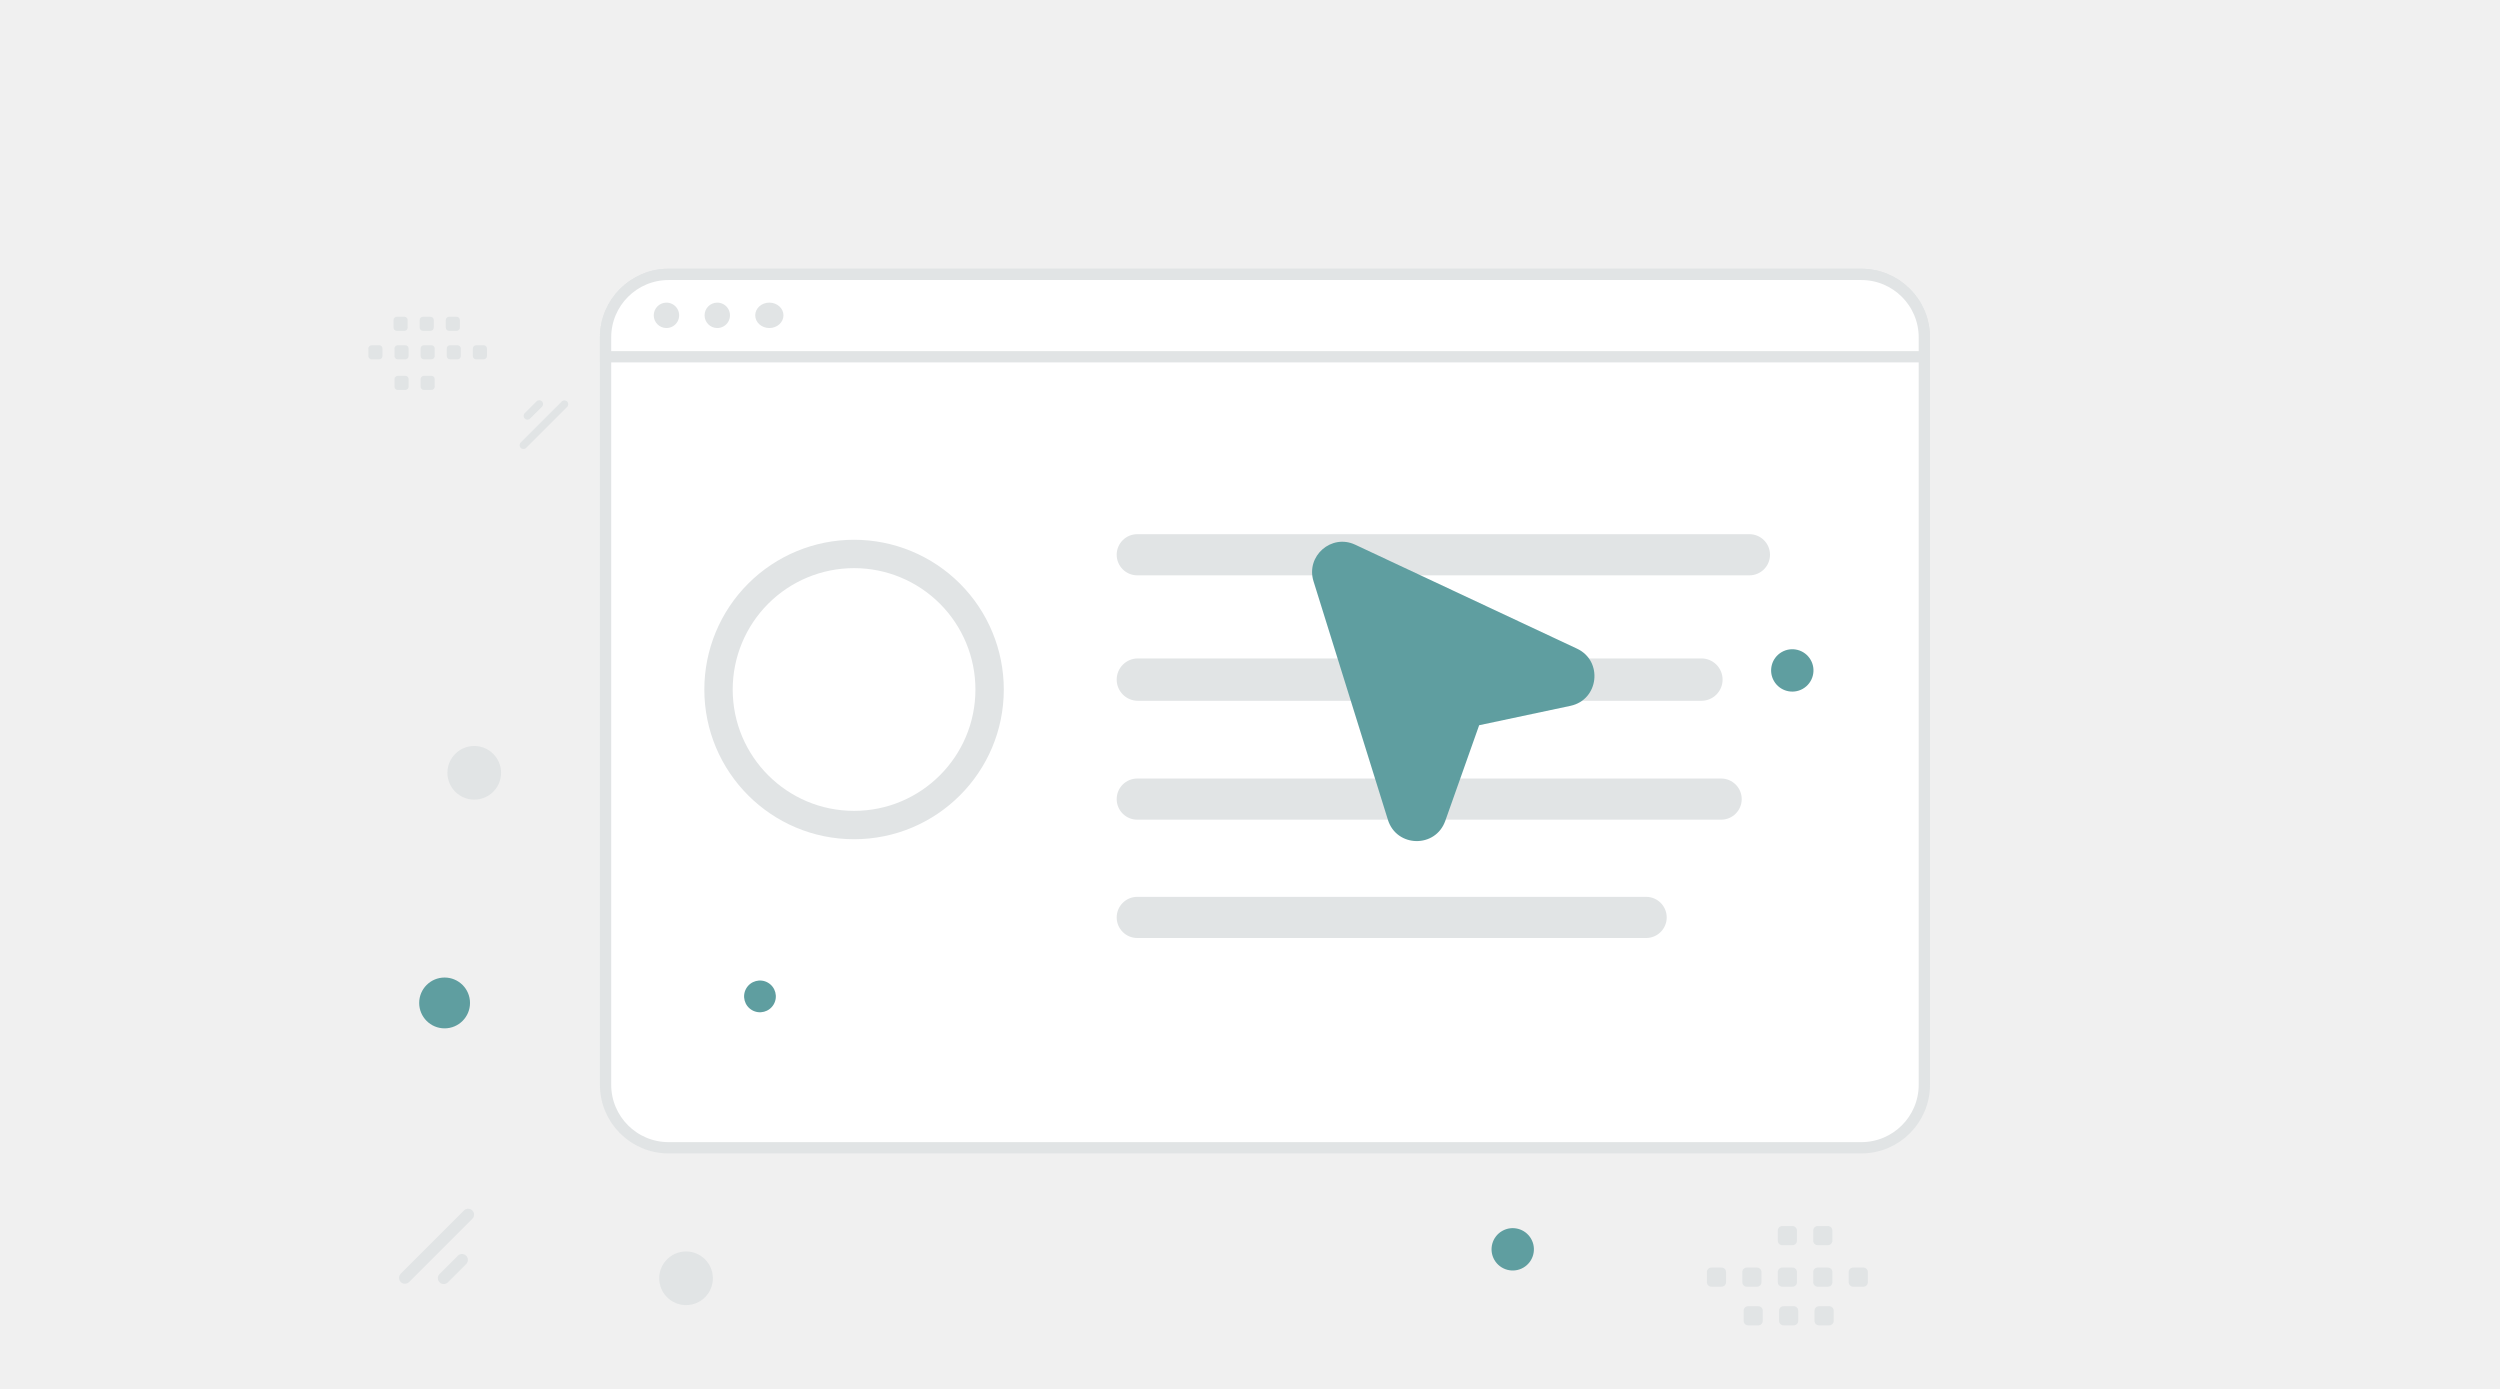
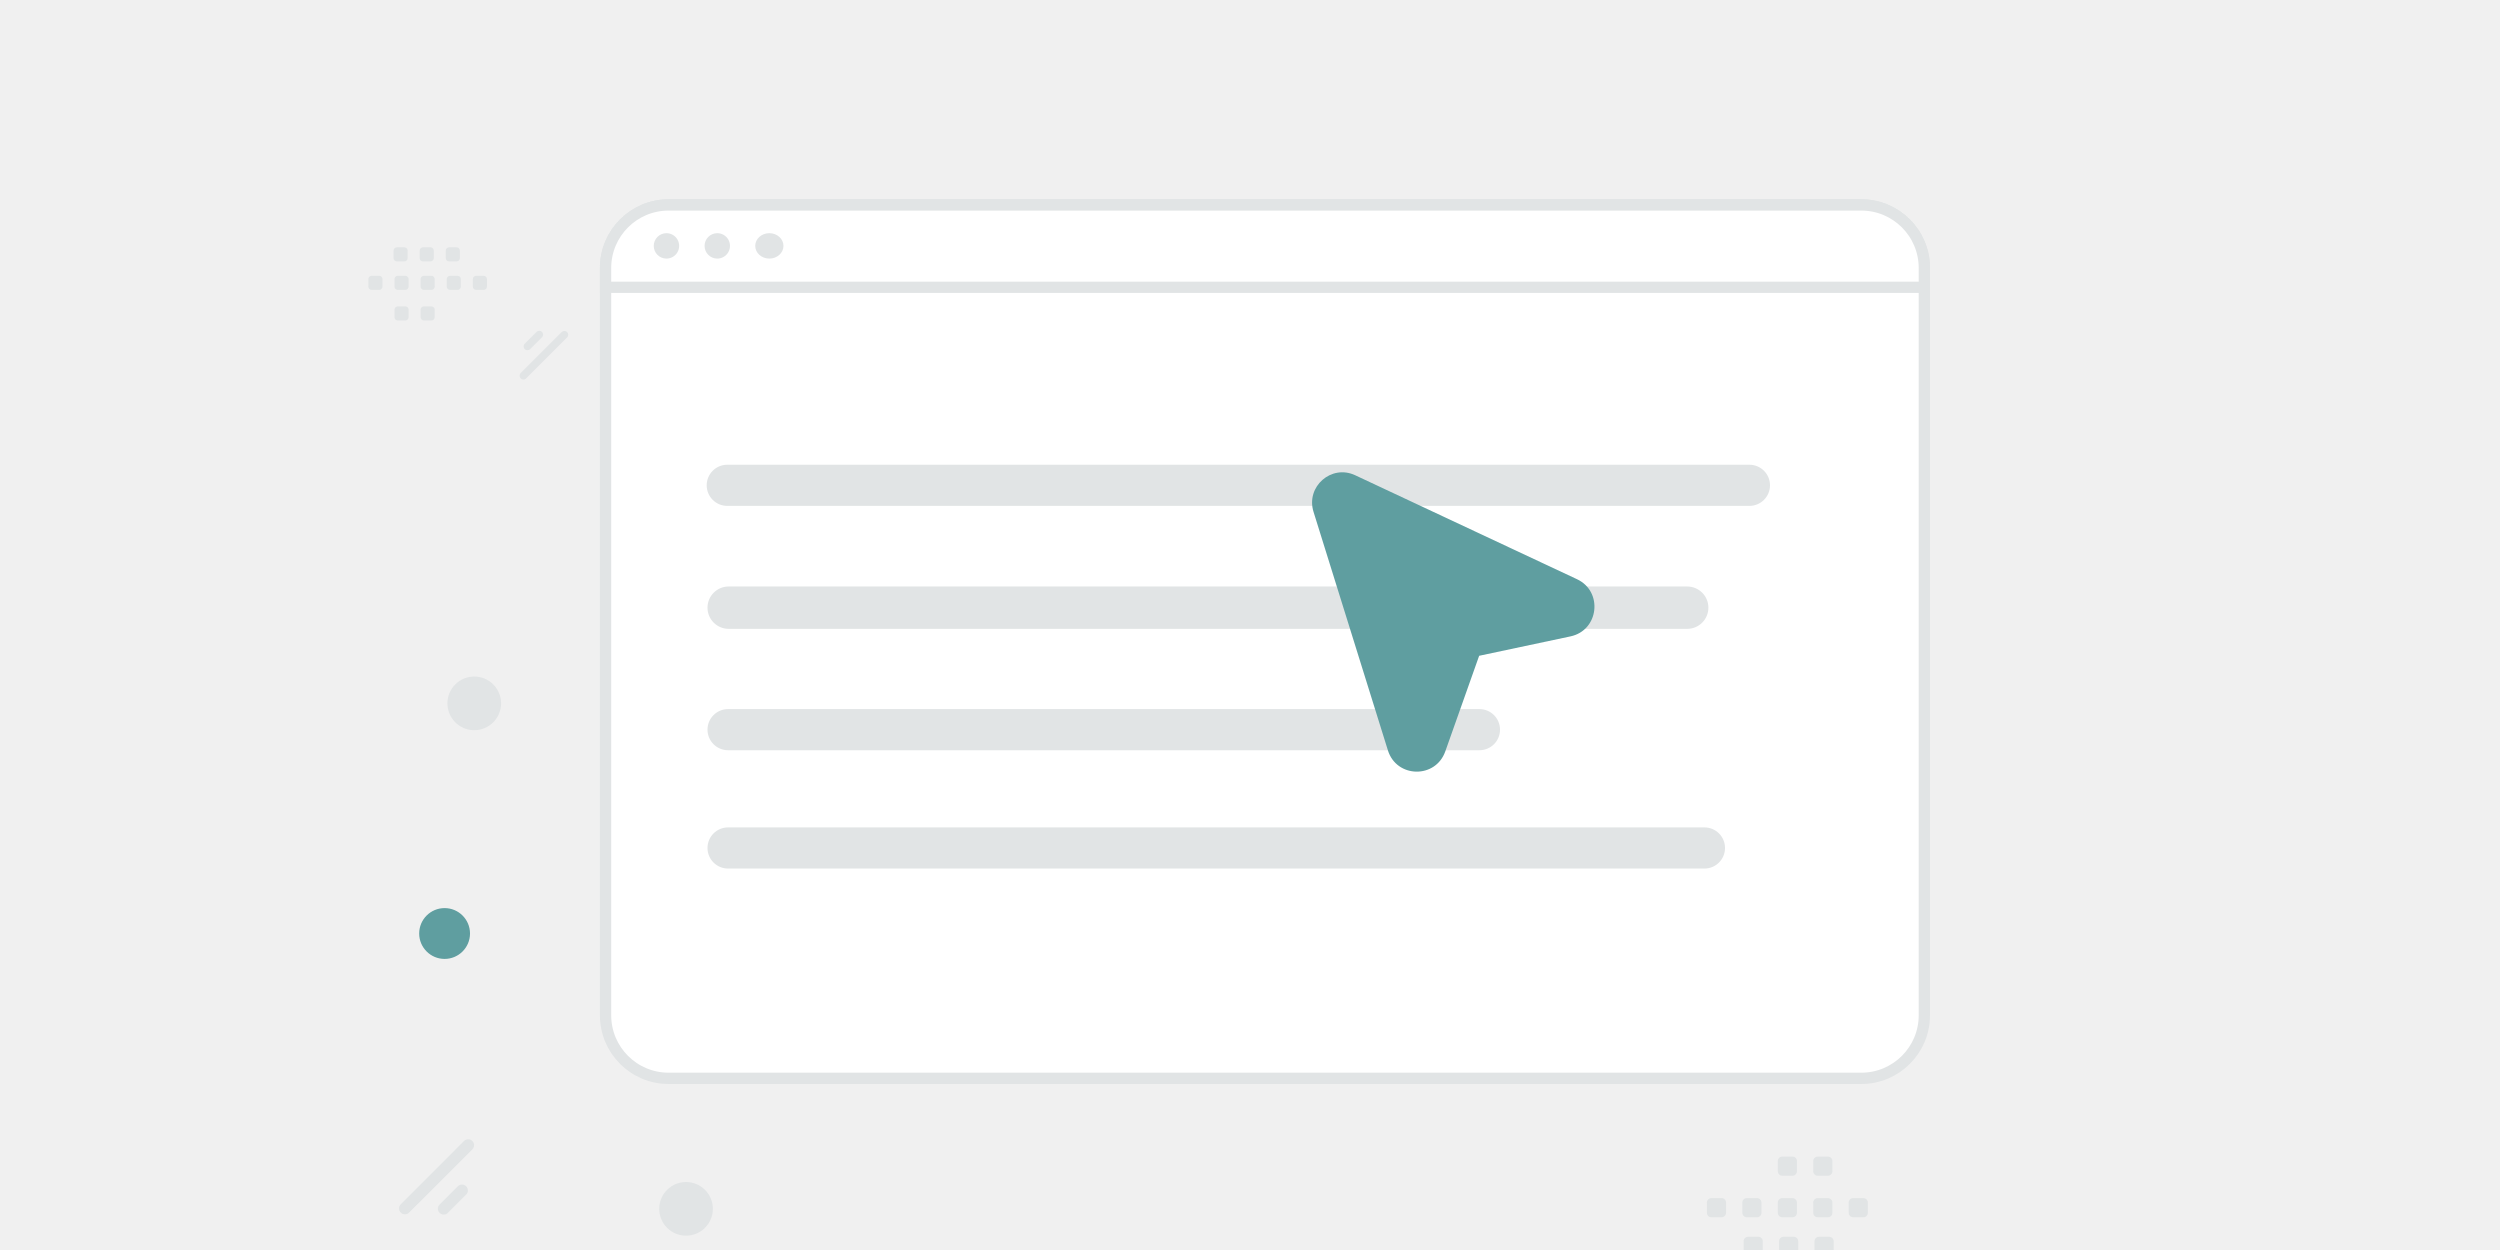
- <svg xmlns="http://www.w3.org/2000/svg" width="900" height="500" viewBox="0 0 1000 500" fill="none">
-   <path fill="transparent" d="M0 0h900v600H0z" />
-   <path fill-rule="evenodd" clip-rule="evenodd" d="M193.467 115.96h-3.013a1.317 1.317 0 0 1-1.315-1.316v-3.013c0-.728.593-1.315 1.315-1.315h3.013a1.32 1.32 0 0 1 1.316 1.315v3.013a1.313 1.313 0 0 1-1.316 1.316zm-10.446 0h-3.013a1.32 1.32 0 0 1-1.315-1.316v-3.013c0-.728.593-1.315 1.315-1.315h3.013a1.32 1.32 0 0 1 1.315 1.315v3.013a1.32 1.32 0 0 1-1.315 1.316zm-10.453 0h-3.013a1.32 1.32 0 0 1-1.315-1.316v-3.013c0-.728.593-1.315 1.315-1.315h3.013a1.32 1.32 0 0 1 1.315 1.315v3.013a1.312 1.312 0 0 1-1.315 1.316zm-10.447 0h-3.012a1.32 1.32 0 0 1-1.316-1.316v-3.013c0-.728.593-1.315 1.316-1.315h3.012c.729 0 1.322.593 1.322 1.315v3.013a1.33 1.33 0 0 1-1.322 1.316zm-10.446 0h-3.013a1.322 1.322 0 0 1-1.321-1.316v-3.013c0-.728.593-1.315 1.321-1.315h3.013a1.32 1.32 0 0 1 1.315 1.315v3.013a1.32 1.32 0 0 1-1.315 1.316zm30.963-11.392h-3.013a1.32 1.32 0 0 1-1.315-1.315v-3.019a1.32 1.32 0 0 1 1.315-1.315h3.013c.729 0 1.315.593 1.315 1.315v3.013a1.313 1.313 0 0 1-1.315 1.321zm-10.446 0h-3.013a1.32 1.32 0 0 1-1.315-1.315v-3.019a1.32 1.32 0 0 1 1.315-1.315h3.013a1.32 1.32 0 0 1 1.315 1.315v3.013a1.313 1.313 0 0 1-1.315 1.321zm-10.447 0h-3.013a1.32 1.32 0 0 1-1.321-1.315v-3.019c0-.722.592-1.315 1.321-1.315h3.013a1.32 1.32 0 0 1 1.315 1.315v3.013c0 .729-.593 1.321-1.315 1.321zm10.823 23.629h-3.013a1.32 1.32 0 0 1-1.315-1.315v-3.013c0-.729.593-1.316 1.315-1.316h3.013a1.32 1.32 0 0 1 1.315 1.316v3.013a1.311 1.311 0 0 1-1.315 1.315zm-10.447 0h-3.012a1.32 1.32 0 0 1-1.316-1.315v-3.013c0-.729.593-1.316 1.316-1.316h3.012c.729 0 1.322.593 1.322 1.316v3.013a1.33 1.33 0 0 1-1.322 1.315zm522.419 351.05h4.089c.988 0 1.784.804 1.784 1.784v4.089c0 .989-.804 1.785-1.784 1.785h-4.089a1.791 1.791 0 0 1-1.785-1.785v-4.089a1.78 1.78 0 0 1 1.785-1.784zm14.177 0h4.089c.98 0 1.784.804 1.784 1.784v4.089c0 .989-.804 1.785-1.784 1.785h-4.089a1.791 1.791 0 0 1-1.785-1.785v-4.089c0-.98.804-1.784 1.785-1.784zm14.185 0h4.089c.981 0 1.785.804 1.785 1.784v4.089c0 .989-.804 1.785-1.785 1.785h-4.089c-.98 0-1.784-.804-1.784-1.785v-4.089a1.78 1.78 0 0 1 1.784-1.784zm14.178 0h4.089c.98 0 1.785.804 1.785 1.784v4.089c0 .989-.805 1.785-1.785 1.785h-4.089a1.793 1.793 0 0 1-1.793-1.785v-4.089a1.804 1.804 0 0 1 1.793-1.784zm14.178 0h4.089c.988 0 1.793.804 1.793 1.784v4.089c0 .989-.805 1.785-1.793 1.785h-4.089a1.791 1.791 0 0 1-1.785-1.785v-4.089c0-.98.804-1.784 1.785-1.784zm-42.022 15.459h4.089c.98 0 1.785.804 1.785 1.785v4.097c0 .98-.805 1.785-1.785 1.785h-4.089a1.787 1.787 0 0 1-1.785-1.785v-4.089a1.783 1.783 0 0 1 1.785-1.793zm14.178 0h4.089c.98 0 1.784.804 1.784 1.785v4.097c0 .98-.804 1.785-1.784 1.785h-4.089a1.792 1.792 0 0 1-1.785-1.785v-4.089a1.782 1.782 0 0 1 1.785-1.793zm14.177 0h4.089c.989 0 1.793.804 1.793 1.785v4.097c0 .98-.804 1.785-1.793 1.785h-4.089c-.98 0-1.785-.805-1.785-1.785v-4.089c0-.989.805-1.793 1.785-1.793zm-14.689-32.067h4.089c.981 0 1.785.804 1.785 1.785v4.089c0 .988-.804 1.784-1.785 1.784h-4.089a1.79 1.79 0 0 1-1.784-1.784v-4.089a1.78 1.78 0 0 1 1.784-1.785zm14.178 0h4.089c.98 0 1.785.804 1.785 1.785v4.089c0 .988-.805 1.784-1.785 1.784h-4.089a1.793 1.793 0 0 1-1.793-1.784v-4.089a1.804 1.804 0 0 1 1.793-1.785z" fill="#E1E4E5" />
-   <path d="M744.523 431.334H267.442c-13.925 0-25.218-11.293-25.218-25.218V107.193c0-13.925 11.293-25.218 25.218-25.218h477.081c13.925 0 25.218 11.293 25.218 25.218v298.923c0 13.925-11.293 25.218-25.218 25.218z" fill="#fff" stroke="#E1E4E5" stroke-width="4.518" />
-   <path d="M769.741 114.924H242.224v-7.731c0-13.925 11.293-25.218 25.218-25.218h477.081c13.925 0 25.218 11.293 25.218 25.218v7.731z" fill="#fff" stroke="#E1E4E5" stroke-width="4.518" />
-   <path d="M266.51 103.437a5.083 5.083 0 1 0 0-10.165 5.083 5.083 0 0 0 0 10.165zm20.332 0a5.083 5.083 0 1 0 0-10.165 5.083 5.083 0 0 0 0 10.165zm20.897 0c3.119 0 5.648-2.275 5.648-5.083 0-2.807-2.529-5.083-5.648-5.083-3.119 0-5.648 2.276-5.648 5.083 0 2.808 2.529 5.083 5.648 5.083z" fill="#E1E4E5" />
-   <rect x="446.676" y="283.635" width="250.008" height="16.461" rx="8.231" fill="#E1E4E5" />
-   <rect x="446.676" y="330.962" width="220.008" height="16.461" rx="8.231" fill="#E1E4E5" />
-   <rect x="446.676" y="235.596" width="242.358" height="16.944" rx="8.472" fill="#E1E4E5" />
-   <rect x="446.676" y="185.896" width="261.325" height="16.461" rx="8.231" fill="#E1E4E5" />
-   <path clip-rule="evenodd" d="M395.845 248.022v0a54.218 54.218 0 0 1-54.219 54.219v0a54.22 54.22 0 0 1-54.219-54.219v0a54.22 54.22 0 0 1 15.879-38.34 54.223 54.223 0 0 1 38.34-15.88v0a54.222 54.222 0 0 1 38.34 15.88 54.22 54.22 0 0 1 15.879 38.34z" stroke="#E1E4E5" stroke-width="11.348" stroke-linecap="round" stroke-linejoin="round" />
-   <circle r="10.166" transform="matrix(1 0 0 -1 177.839 373.403)" fill="#5f9ea0" />
-   <circle cx="189.7" cy="281.344" r="10.731" transform="rotate(-180 189.7 281.344)" fill="#E1E4E5" />
-   <circle r="10.731" transform="matrix(-1 0 0 1 274.417 483.536)" fill="#E1E4E5" />
-   <rect x="158.637" y="483.368" width="40.499" height="4.718" rx="2.359" transform="rotate(-45 158.637 483.368)" fill="#E1E4E5" />
-   <rect x="174.164" y="483.479" width="15.037" height="4.718" rx="2.359" transform="rotate(-45 174.164 483.479)" fill="#E1E4E5" />
-   <rect x="227.924" y="133.91" width="26.24" height="3.057" rx="1.529" transform="rotate(135 227.924 133.91)" fill="#E1E4E5" />
-   <rect x="217.863" y="133.838" width="9.743" height="3.057" rx="1.529" transform="rotate(135 217.863 133.838)" fill="#E1E4E5" />
-   <path fill-rule="evenodd" clip-rule="evenodd" d="m555.162 300.151-29.757-95.431c-3.138-10.067 7.128-19.088 16.654-14.628l88.746 41.592c10.517 4.927 8.748 20.462-2.61 22.869l-36.535 7.761-13.555 38.266c-3.903 10.987-19.466 10.684-22.943-.429z" fill="#5f9ea0" />
-   <circle r="8.472" transform="scale(-1 1) rotate(30 -1183.22 -893.139)" fill="#5f9ea0" />
-   <circle r="8.472" transform="scale(-1 1) rotate(30 -807.035 -1217.592)" fill="#5f9ea0" />
-   <circle r="6.35" transform="scale(1 -1) rotate(-30 -539.895 -752.64)" fill="#5f9ea0" />
+ <svg xmlns="http://www.w3.org/2000/svg" width="1000" height="500" fill="none">
+   <g>
+     <path id="svg_1" d="m0,0l900,0l0,600l-900,0l0,-600z" fill="transparent" />
+     <path id="svg_2" fill="#E1E4E5" d="m193.467,115.96l-3.013,0a1.317,1.317 0 0 1 -1.315,-1.316l0,-3.013c0,-0.728 0.593,-1.315 1.315,-1.315l3.013,0a1.32,1.32 0 0 1 1.316,1.315l0,3.013a1.313,1.313 0 0 1 -1.316,1.316zm-10.446,0l-3.013,0a1.32,1.32 0 0 1 -1.315,-1.316l0,-3.013c0,-0.728 0.593,-1.315 1.315,-1.315l3.013,0a1.32,1.32 0 0 1 1.315,1.315l0,3.013a1.32,1.32 0 0 1 -1.315,1.316zm-10.453,0l-3.013,0a1.32,1.32 0 0 1 -1.315,-1.316l0,-3.013c0,-0.728 0.593,-1.315 1.315,-1.315l3.013,0a1.32,1.32 0 0 1 1.315,1.315l0,3.013a1.312,1.312 0 0 1 -1.315,1.316zm-10.447,0l-3.012,0a1.32,1.32 0 0 1 -1.316,-1.316l0,-3.013c0,-0.728 0.593,-1.315 1.316,-1.315l3.012,0c0.729,0 1.322,0.593 1.322,1.315l0,3.013a1.33,1.33 0 0 1 -1.322,1.316zm-10.446,0l-3.013,0a1.322,1.322 0 0 1 -1.321,-1.316l0,-3.013c0,-0.728 0.593,-1.315 1.321,-1.315l3.013,0a1.32,1.32 0 0 1 1.315,1.315l0,3.013a1.32,1.32 0 0 1 -1.315,1.316zm30.963,-11.392l-3.013,0a1.32,1.32 0 0 1 -1.315,-1.315l0,-3.019a1.32,1.32 0 0 1 1.315,-1.315l3.013,0c0.729,0 1.315,0.593 1.315,1.315l0,3.013a1.313,1.313 0 0 1 -1.315,1.321zm-10.446,0l-3.013,0a1.32,1.32 0 0 1 -1.315,-1.315l0,-3.019a1.32,1.32 0 0 1 1.315,-1.315l3.013,0a1.32,1.32 0 0 1 1.315,1.315l0,3.013a1.313,1.313 0 0 1 -1.315,1.321zm-10.447,0l-3.013,0a1.32,1.32 0 0 1 -1.321,-1.315l0,-3.019c0,-0.722 0.592,-1.315 1.321,-1.315l3.013,0a1.32,1.32 0 0 1 1.315,1.315l0,3.013c0,0.729 -0.593,1.321 -1.315,1.321zm10.823,23.629l-3.013,0a1.32,1.32 0 0 1 -1.315,-1.315l0,-3.013c0,-0.729 0.593,-1.316 1.315,-1.316l3.013,0a1.32,1.32 0 0 1 1.315,1.316l0,3.013a1.311,1.311 0 0 1 -1.315,1.315zm-10.447,0l-3.012,0a1.32,1.32 0 0 1 -1.316,-1.315l0,-3.013c0,-0.729 0.593,-1.316 1.316,-1.316l3.012,0c0.729,0 1.322,0.593 1.322,1.316l0,3.013a1.33,1.33 0 0 1 -1.322,1.315zm522.419,351.05l4.089,0c0.988,0 1.784,0.804 1.784,1.784l0,4.089c0,0.989 -0.804,1.785 -1.784,1.785l-4.089,0a1.791,1.791 0 0 1 -1.785,-1.785l0,-4.089a1.78,1.78 0 0 1 1.785,-1.784zm14.177,0l4.089,0c0.98,0 1.784,0.804 1.784,1.784l0,4.089c0,0.989 -0.804,1.785 -1.784,1.785l-4.089,0a1.791,1.791 0 0 1 -1.785,-1.785l0,-4.089c0,-0.98 0.804,-1.784 1.785,-1.784zm14.185,0l4.089,0c0.981,0 1.785,0.804 1.785,1.784l0,4.089c0,0.989 -0.804,1.785 -1.785,1.785l-4.089,0c-0.98,0 -1.784,-0.804 -1.784,-1.785l0,-4.089a1.78,1.78 0 0 1 1.784,-1.784zm14.178,0l4.089,0c0.98,0 1.785,0.804 1.785,1.784l0,4.089c0,0.989 -0.805,1.785 -1.785,1.785l-4.089,0a1.793,1.793 0 0 1 -1.793,-1.785l0,-4.089a1.804,1.804 0 0 1 1.793,-1.784zm14.178,0l4.089,0c0.988,0 1.793,0.804 1.793,1.784l0,4.089c0,0.989 -0.805,1.785 -1.793,1.785l-4.089,0a1.791,1.791 0 0 1 -1.785,-1.785l0,-4.089c0,-0.98 0.804,-1.784 1.785,-1.784zm-42.022,15.459l4.089,0c0.98,0 1.785,0.804 1.785,1.785l0,4.097c0,0.98 -0.805,1.785 -1.785,1.785l-4.089,0a1.787,1.787 0 0 1 -1.785,-1.785l0,-4.089a1.783,1.783 0 0 1 1.785,-1.793zm14.178,0l4.089,0c0.98,0 1.784,0.804 1.784,1.785l0,4.097c0,0.98 -0.804,1.785 -1.784,1.785l-4.089,0a1.792,1.792 0 0 1 -1.785,-1.785l0,-4.089a1.782,1.782 0 0 1 1.785,-1.793zm14.177,0l4.089,0c0.989,0 1.793,0.804 1.793,1.785l0,4.097c0,0.98 -0.804,1.785 -1.793,1.785l-4.089,0c-0.98,0 -1.785,-0.805 -1.785,-1.785l0,-4.089c0,-0.989 0.805,-1.793 1.785,-1.793zm-14.689,-32.067l4.089,0c0.981,0 1.785,0.804 1.785,1.785l0,4.089c0,0.988 -0.804,1.784 -1.785,1.784l-4.089,0a1.79,1.79 0 0 1 -1.784,-1.784l0,-4.089a1.78,1.78 0 0 1 1.784,-1.785zm14.178,0l4.089,0c0.98,0 1.785,0.804 1.785,1.785l0,4.089c0,0.988 -0.805,1.784 -1.785,1.784l-4.089,0a1.793,1.793 0 0 1 -1.793,-1.784l0,-4.089a1.804,1.804 0 0 1 1.793,-1.785z" clip-rule="evenodd" fill-rule="evenodd" />
+     <path id="svg_3" stroke-width="4.518" stroke="#E1E4E5" fill="#fff" d="m744.523,431.334l-477.081,0c-13.925,0 -25.218,-11.293 -25.218,-25.218l0,-298.923c0,-13.925 11.293,-25.218 25.218,-25.218l477.081,0c13.925,0 25.218,11.293 25.218,25.218l0,298.923c0,13.925 -11.293,25.218 -25.218,25.218z" />
+     <path id="svg_4" stroke-width="4.518" stroke="#E1E4E5" fill="#fff" d="m769.741,114.924l-527.517,0l0,-7.731c0,-13.925 11.293,-25.218 25.218,-25.218l477.081,0c13.925,0 25.218,11.293 25.218,25.218l0,7.731z" />
+     <path id="svg_5" fill="#E1E4E5" d="m266.51,103.437a5.083,5.083 0 1 0 0,-10.165a5.083,5.083 0 0 0 0,10.165zm20.332,0a5.083,5.083 0 1 0 0,-10.165a5.083,5.083 0 0 0 0,10.165zm20.897,0c3.119,0 5.648,-2.275 5.648,-5.083c0,-2.807 -2.529,-5.083 -5.648,-5.083c-3.119,0 -5.648,2.276 -5.648,5.083c0,2.808 2.529,5.083 5.648,5.083z" />
+     <rect stroke="null" id="svg_6" fill="#E1E4E5" rx="8.231" height="16.461" width="317.008" y="283.635" x="283" />
+     <rect stroke="null" id="svg_7" fill="#E1E4E5" rx="8.231" height="16.461" width="407.008" y="330.962" x="283" />
+     <rect stroke="null" id="svg_8" fill="#E1E4E5" rx="8.472" height="16.944" width="400.358" y="234.596" x="283" />
+     <rect stroke="null" id="svg_9" fill="#E1E4E5" rx="8.231" height="16.461" width="425.325" y="185.896" x="282.676" />
+     <circle id="svg_11" fill="#5f9ea0" transform="matrix(1 0 0 -1 177.839 373.403)" r="10.166" />
+     <circle id="svg_12" fill="#E1E4E5" transform="rotate(-180 189.7 281.344)" r="10.731" cy="281.344" cx="189.7" />
+     <circle id="svg_13" fill="#E1E4E5" transform="matrix(-1 0 0 1 274.417 483.536)" r="10.731" />
+     <rect id="svg_14" fill="#E1E4E5" transform="rotate(-45 158.637 483.368)" rx="2.359" height="4.718" width="40.499" y="483.368" x="158.637" />
+     <rect id="svg_15" fill="#E1E4E5" transform="rotate(-45 174.164 483.479)" rx="2.359" height="4.718" width="15.037" y="483.479" x="174.164" />
+     <rect id="svg_16" fill="#E1E4E5" transform="rotate(135 227.924 133.91)" rx="1.529" height="3.057" width="26.24" y="133.91" x="227.924" />
+     <rect id="svg_17" fill="#E1E4E5" transform="rotate(135 217.863 133.838)" rx="1.529" height="3.057" width="9.743" y="133.838" x="217.863" />
+     <path id="svg_18" fill="#5f9ea0" d="m555.162,300.151l-29.757,-95.431c-3.138,-10.067 7.128,-19.088 16.654,-14.628l88.746,41.592c10.517,4.927 8.748,20.462 -2.61,22.869l-36.535,7.761l-13.555,38.266c-3.903,10.987 -19.466,10.684 -22.943,-0.429z" clip-rule="evenodd" fill-rule="evenodd" />
+     <circle id="svg_19" fill="#5f9ea0" transform="rotate(30 605.091 471.952) scale(-1 1)" r="8.472" />
+     <circle id="svg_20" fill="#5f9ea0" transform="rotate(30 716.918 240.391) scale(-1 1)" r="8.472" />
+     <circle id="svg_21" fill="#5f9ea0" transform="rotate(-30 303.988 370.782) scale(1 -1)" r="6.35" />
+   </g>
</svg>
